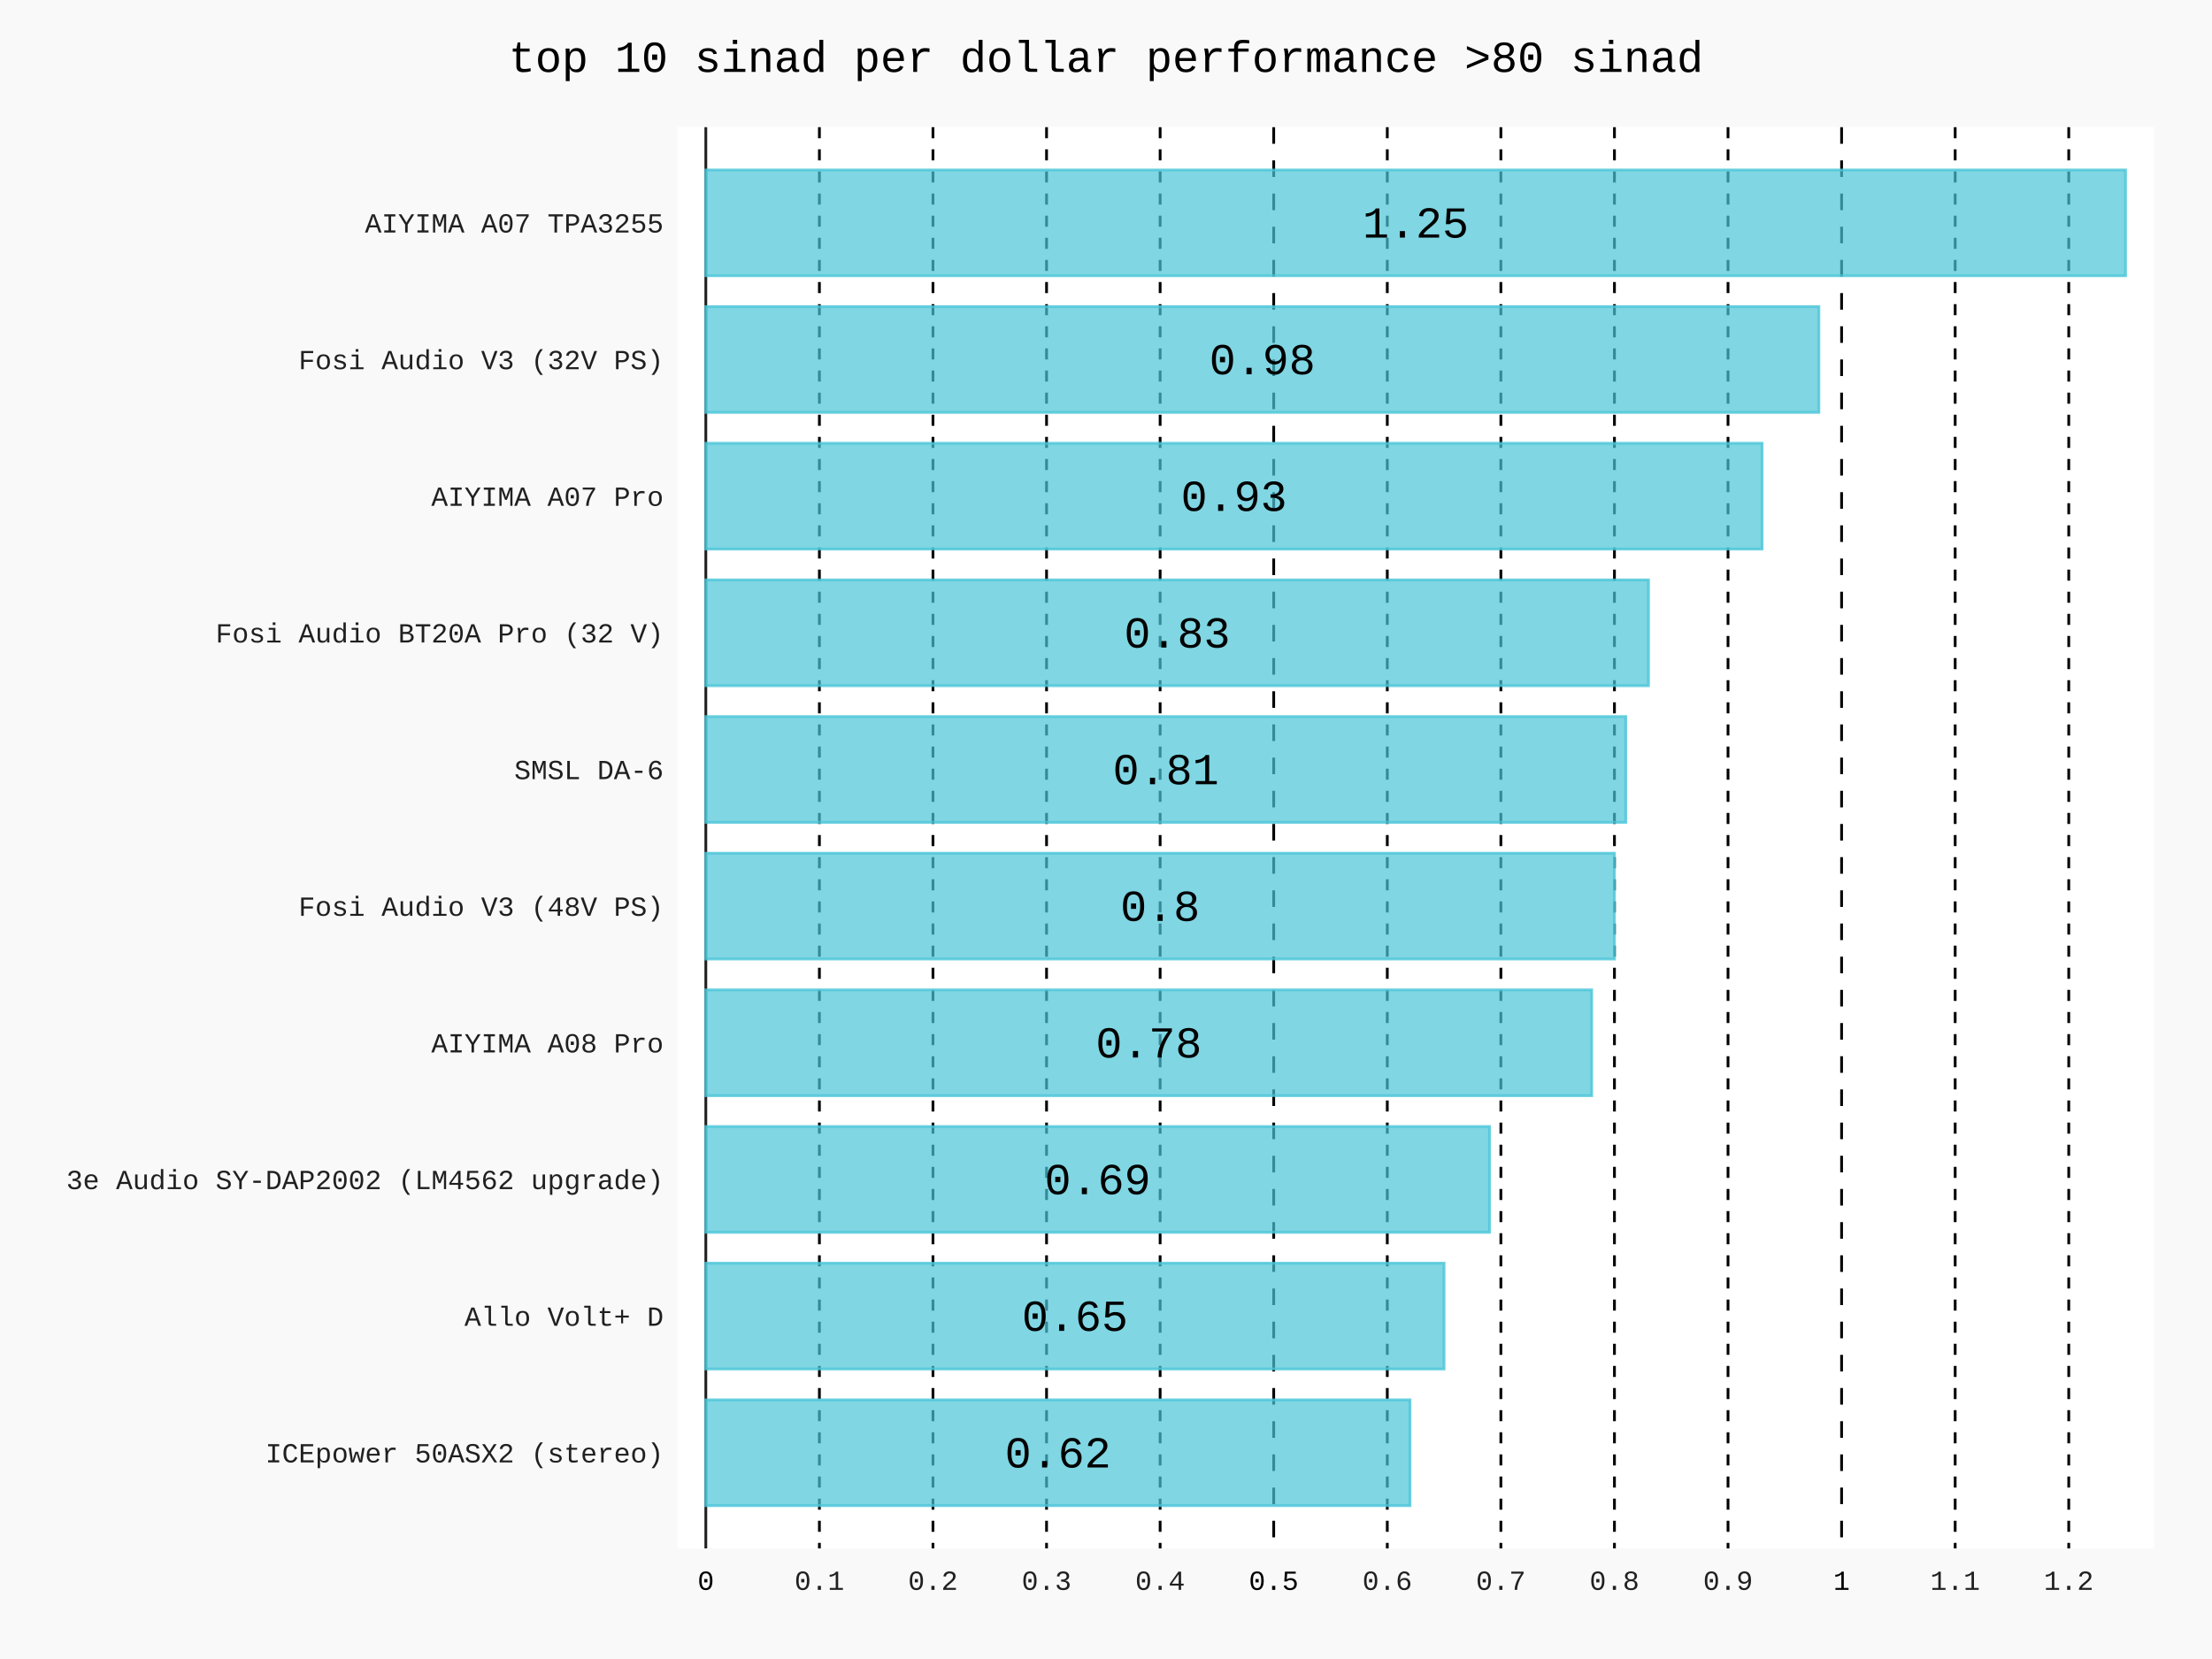
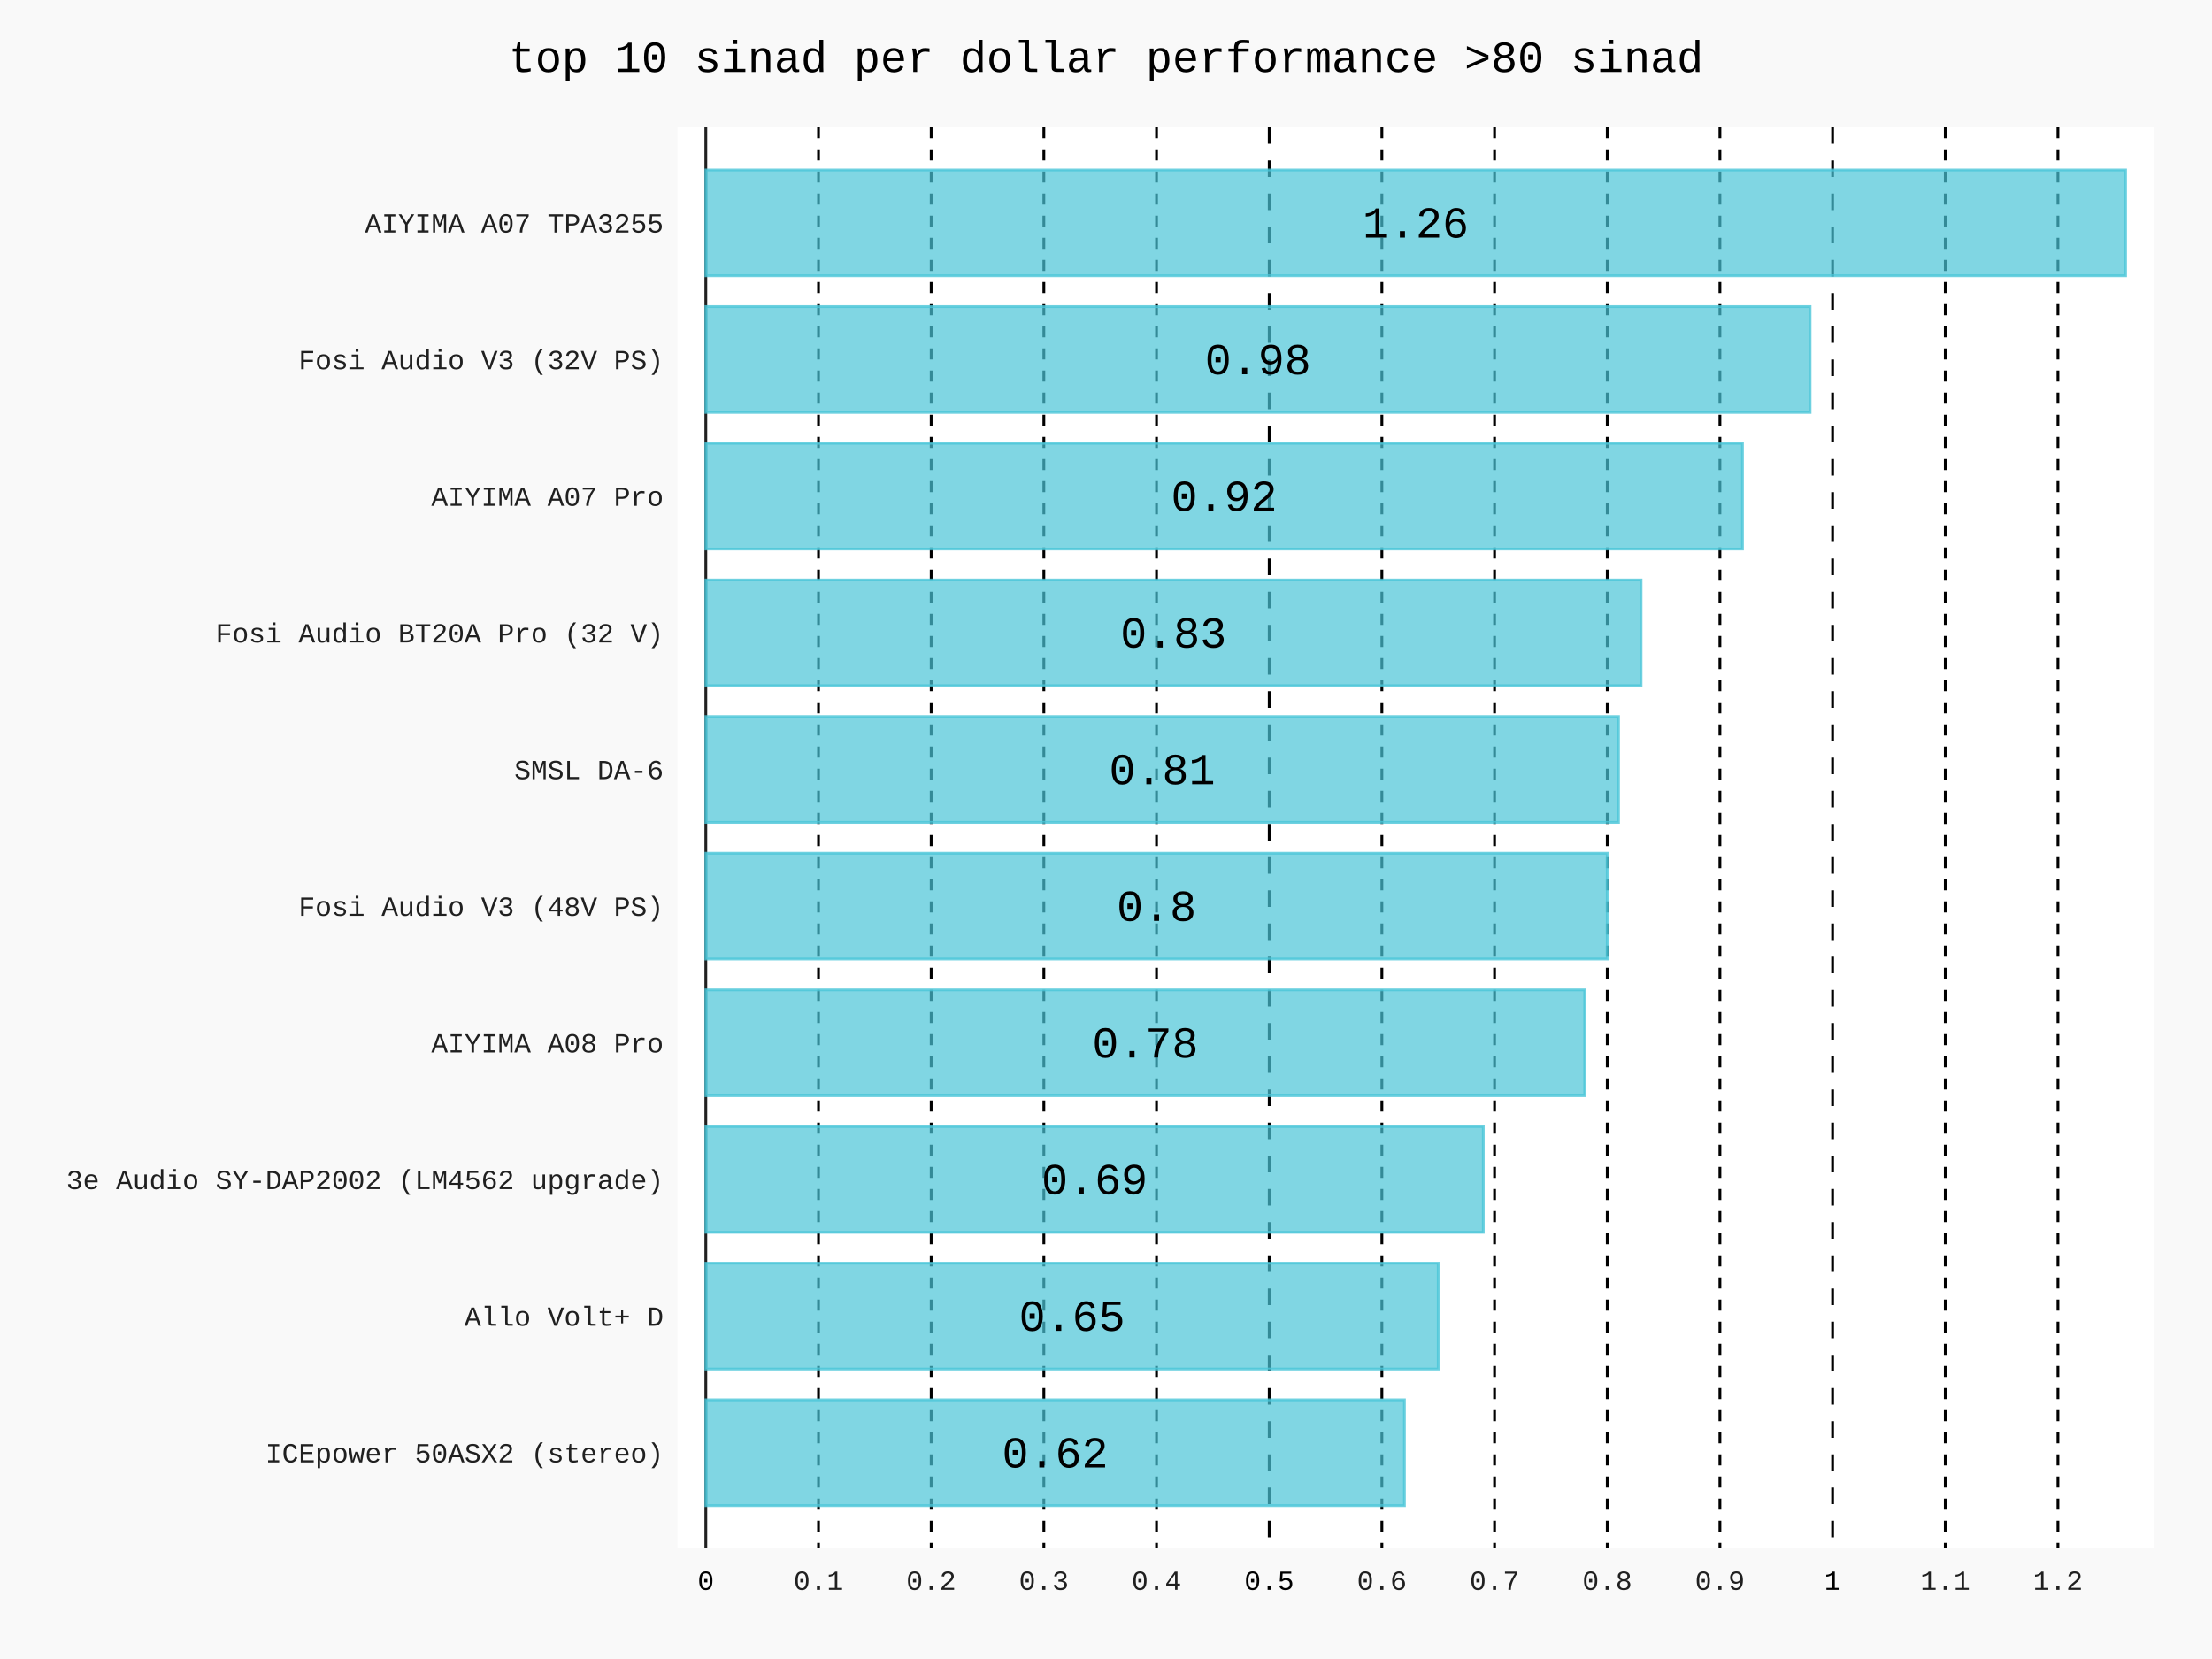
- <svg xmlns="http://www.w3.org/2000/svg" id="chart-7a27e119-f7e2-43c4-aa70-2ab6cc5b29df" class="pygal-chart" viewBox="0 0 800 600">
+ <svg xmlns="http://www.w3.org/2000/svg" id="chart-e5965aef-926b-41c0-b962-b5999eb684c9" class="pygal-chart" viewBox="0 0 800 600">
  <defs>
-     <style type="text/css">#chart-7a27e119-f7e2-43c4-aa70-2ab6cc5b29df{-webkit-user-select:none;-webkit-font-smoothing:antialiased;font-family:Consolas,"Liberation Mono",Menlo,Courier,monospace}#chart-7a27e119-f7e2-43c4-aa70-2ab6cc5b29df .title{font-family:Consolas,"Liberation Mono",Menlo,Courier,monospace;font-size:16px}#chart-7a27e119-f7e2-43c4-aa70-2ab6cc5b29df .legends .legend text{font-family:Consolas,"Liberation Mono",Menlo,Courier,monospace;font-size:14px}#chart-7a27e119-f7e2-43c4-aa70-2ab6cc5b29df .axis text{font-family:Consolas,"Liberation Mono",Menlo,Courier,monospace;font-size:10px}#chart-7a27e119-f7e2-43c4-aa70-2ab6cc5b29df .axis text.major{font-family:Consolas,"Liberation Mono",Menlo,Courier,monospace;font-size:10px}#chart-7a27e119-f7e2-43c4-aa70-2ab6cc5b29df .text-overlay text.value{font-family:Consolas,"Liberation Mono",Menlo,Courier,monospace;font-size:16px}#chart-7a27e119-f7e2-43c4-aa70-2ab6cc5b29df .text-overlay text.label{font-family:Consolas,"Liberation Mono",Menlo,Courier,monospace;font-size:10px}#chart-7a27e119-f7e2-43c4-aa70-2ab6cc5b29df .tooltip{font-family:Consolas,"Liberation Mono",Menlo,Courier,monospace;font-size:14px}#chart-7a27e119-f7e2-43c4-aa70-2ab6cc5b29df text.no_data{font-family:Consolas,"Liberation Mono",Menlo,Courier,monospace;font-size:64px}
- #chart-7a27e119-f7e2-43c4-aa70-2ab6cc5b29df{background-color:rgba(249,249,249,1)}#chart-7a27e119-f7e2-43c4-aa70-2ab6cc5b29df path,#chart-7a27e119-f7e2-43c4-aa70-2ab6cc5b29df line,#chart-7a27e119-f7e2-43c4-aa70-2ab6cc5b29df rect,#chart-7a27e119-f7e2-43c4-aa70-2ab6cc5b29df circle{-webkit-transition:150ms;-moz-transition:150ms;transition:150ms}#chart-7a27e119-f7e2-43c4-aa70-2ab6cc5b29df .graph &gt; .background{fill:rgba(249,249,249,1)}#chart-7a27e119-f7e2-43c4-aa70-2ab6cc5b29df .plot &gt; .background{fill:rgba(255,255,255,1)}#chart-7a27e119-f7e2-43c4-aa70-2ab6cc5b29df .graph{fill:rgba(0,0,0,.87)}#chart-7a27e119-f7e2-43c4-aa70-2ab6cc5b29df text.no_data{fill:rgba(0,0,0,1)}#chart-7a27e119-f7e2-43c4-aa70-2ab6cc5b29df .title{fill:rgba(0,0,0,1)}#chart-7a27e119-f7e2-43c4-aa70-2ab6cc5b29df .legends .legend text{fill:rgba(0,0,0,.87)}#chart-7a27e119-f7e2-43c4-aa70-2ab6cc5b29df .legends .legend:hover text{fill:rgba(0,0,0,1)}#chart-7a27e119-f7e2-43c4-aa70-2ab6cc5b29df .axis .line{stroke:rgba(0,0,0,1)}#chart-7a27e119-f7e2-43c4-aa70-2ab6cc5b29df .axis .guide.line{stroke:rgba(0,0,0,.54)}#chart-7a27e119-f7e2-43c4-aa70-2ab6cc5b29df .axis .major.line{stroke:rgba(0,0,0,.87)}#chart-7a27e119-f7e2-43c4-aa70-2ab6cc5b29df .axis text.major{fill:rgba(0,0,0,1)}#chart-7a27e119-f7e2-43c4-aa70-2ab6cc5b29df .axis.y .guides:hover .guide.line,#chart-7a27e119-f7e2-43c4-aa70-2ab6cc5b29df .line-graph .axis.x .guides:hover .guide.line,#chart-7a27e119-f7e2-43c4-aa70-2ab6cc5b29df .stackedline-graph .axis.x .guides:hover .guide.line,#chart-7a27e119-f7e2-43c4-aa70-2ab6cc5b29df .xy-graph .axis.x .guides:hover .guide.line{stroke:rgba(0,0,0,1)}#chart-7a27e119-f7e2-43c4-aa70-2ab6cc5b29df .axis .guides:hover text{fill:rgba(0,0,0,1)}#chart-7a27e119-f7e2-43c4-aa70-2ab6cc5b29df .reactive{fill-opacity:.7;stroke-opacity:.8;stroke-width:1}#chart-7a27e119-f7e2-43c4-aa70-2ab6cc5b29df .ci{stroke:rgba(0,0,0,.87)}#chart-7a27e119-f7e2-43c4-aa70-2ab6cc5b29df .reactive.active,#chart-7a27e119-f7e2-43c4-aa70-2ab6cc5b29df .active .reactive{fill-opacity:.8;stroke-opacity:.9;stroke-width:4}#chart-7a27e119-f7e2-43c4-aa70-2ab6cc5b29df .ci .reactive.active{stroke-width:1.5}#chart-7a27e119-f7e2-43c4-aa70-2ab6cc5b29df .series text{fill:rgba(0,0,0,1)}#chart-7a27e119-f7e2-43c4-aa70-2ab6cc5b29df .tooltip rect{fill:rgba(255,255,255,1);stroke:rgba(0,0,0,1);-webkit-transition:opacity 150ms;-moz-transition:opacity 150ms;transition:opacity 150ms}#chart-7a27e119-f7e2-43c4-aa70-2ab6cc5b29df .tooltip .label{fill:rgba(0,0,0,.87)}#chart-7a27e119-f7e2-43c4-aa70-2ab6cc5b29df .tooltip .label{fill:rgba(0,0,0,.87)}#chart-7a27e119-f7e2-43c4-aa70-2ab6cc5b29df .tooltip .legend{font-size:.8em;fill:rgba(0,0,0,.54)}#chart-7a27e119-f7e2-43c4-aa70-2ab6cc5b29df .tooltip .x_label{font-size:.6em;fill:rgba(0,0,0,1)}#chart-7a27e119-f7e2-43c4-aa70-2ab6cc5b29df .tooltip .xlink{font-size:.5em;text-decoration:underline}#chart-7a27e119-f7e2-43c4-aa70-2ab6cc5b29df .tooltip .value{font-size:1.5em}#chart-7a27e119-f7e2-43c4-aa70-2ab6cc5b29df .bound{font-size:.5em}#chart-7a27e119-f7e2-43c4-aa70-2ab6cc5b29df .max-value{font-size:.75em;fill:rgba(0,0,0,.54)}#chart-7a27e119-f7e2-43c4-aa70-2ab6cc5b29df .map-element{fill:rgba(255,255,255,1);stroke:rgba(0,0,0,.54) !important}#chart-7a27e119-f7e2-43c4-aa70-2ab6cc5b29df .map-element .reactive{fill-opacity:inherit;stroke-opacity:inherit}#chart-7a27e119-f7e2-43c4-aa70-2ab6cc5b29df .color-0,#chart-7a27e119-f7e2-43c4-aa70-2ab6cc5b29df .color-0 a:visited{stroke:#4AC5D8;fill:#4AC5D8}#chart-7a27e119-f7e2-43c4-aa70-2ab6cc5b29df .text-overlay .color-0 text{fill:black}
- #chart-7a27e119-f7e2-43c4-aa70-2ab6cc5b29df text.no_data{text-anchor:middle}#chart-7a27e119-f7e2-43c4-aa70-2ab6cc5b29df .guide.line{fill:none}#chart-7a27e119-f7e2-43c4-aa70-2ab6cc5b29df .centered{text-anchor:middle}#chart-7a27e119-f7e2-43c4-aa70-2ab6cc5b29df .title{text-anchor:middle}#chart-7a27e119-f7e2-43c4-aa70-2ab6cc5b29df .legends .legend text{fill-opacity:1}#chart-7a27e119-f7e2-43c4-aa70-2ab6cc5b29df .axis.x text{text-anchor:middle}#chart-7a27e119-f7e2-43c4-aa70-2ab6cc5b29df .axis.x:not(.web) text[transform]{text-anchor:start}#chart-7a27e119-f7e2-43c4-aa70-2ab6cc5b29df .axis.x:not(.web) text[transform].backwards{text-anchor:end}#chart-7a27e119-f7e2-43c4-aa70-2ab6cc5b29df .axis.y text{text-anchor:end}#chart-7a27e119-f7e2-43c4-aa70-2ab6cc5b29df .axis.y text[transform].backwards{text-anchor:start}#chart-7a27e119-f7e2-43c4-aa70-2ab6cc5b29df .axis.y2 text{text-anchor:start}#chart-7a27e119-f7e2-43c4-aa70-2ab6cc5b29df .axis.y2 text[transform].backwards{text-anchor:end}#chart-7a27e119-f7e2-43c4-aa70-2ab6cc5b29df .axis .guide.line{stroke-dasharray:4,4;stroke:black}#chart-7a27e119-f7e2-43c4-aa70-2ab6cc5b29df .axis .major.guide.line{stroke-dasharray:6,6;stroke:black}#chart-7a27e119-f7e2-43c4-aa70-2ab6cc5b29df .horizontal .axis.y .guide.line,#chart-7a27e119-f7e2-43c4-aa70-2ab6cc5b29df .horizontal .axis.y2 .guide.line,#chart-7a27e119-f7e2-43c4-aa70-2ab6cc5b29df .vertical .axis.x .guide.line{opacity:0}#chart-7a27e119-f7e2-43c4-aa70-2ab6cc5b29df .horizontal .axis.always_show .guide.line,#chart-7a27e119-f7e2-43c4-aa70-2ab6cc5b29df .vertical .axis.always_show .guide.line{opacity:1 !important}#chart-7a27e119-f7e2-43c4-aa70-2ab6cc5b29df .axis.y .guides:hover .guide.line,#chart-7a27e119-f7e2-43c4-aa70-2ab6cc5b29df .axis.y2 .guides:hover .guide.line,#chart-7a27e119-f7e2-43c4-aa70-2ab6cc5b29df .axis.x .guides:hover .guide.line{opacity:1}#chart-7a27e119-f7e2-43c4-aa70-2ab6cc5b29df .axis .guides:hover text{opacity:1}#chart-7a27e119-f7e2-43c4-aa70-2ab6cc5b29df .nofill{fill:none}#chart-7a27e119-f7e2-43c4-aa70-2ab6cc5b29df .subtle-fill{fill-opacity:.2}#chart-7a27e119-f7e2-43c4-aa70-2ab6cc5b29df .dot{stroke-width:1px;fill-opacity:1;stroke-opacity:1}#chart-7a27e119-f7e2-43c4-aa70-2ab6cc5b29df .dot.active{stroke-width:5px}#chart-7a27e119-f7e2-43c4-aa70-2ab6cc5b29df .dot.negative{fill:transparent}#chart-7a27e119-f7e2-43c4-aa70-2ab6cc5b29df text,#chart-7a27e119-f7e2-43c4-aa70-2ab6cc5b29df tspan{stroke:none !important}#chart-7a27e119-f7e2-43c4-aa70-2ab6cc5b29df .series text.active{opacity:1}#chart-7a27e119-f7e2-43c4-aa70-2ab6cc5b29df .tooltip rect{fill-opacity:.95;stroke-width:.5}#chart-7a27e119-f7e2-43c4-aa70-2ab6cc5b29df .tooltip text{fill-opacity:1}#chart-7a27e119-f7e2-43c4-aa70-2ab6cc5b29df .showable{visibility:hidden}#chart-7a27e119-f7e2-43c4-aa70-2ab6cc5b29df .showable.shown{visibility:visible}#chart-7a27e119-f7e2-43c4-aa70-2ab6cc5b29df .gauge-background{fill:rgba(229,229,229,1);stroke:none}#chart-7a27e119-f7e2-43c4-aa70-2ab6cc5b29df .bg-lines{stroke:rgba(249,249,249,1);stroke-width:2px}</style>
+     <style type="text/css">#chart-e5965aef-926b-41c0-b962-b5999eb684c9{-webkit-user-select:none;-webkit-font-smoothing:antialiased;font-family:Consolas,"Liberation Mono",Menlo,Courier,monospace}#chart-e5965aef-926b-41c0-b962-b5999eb684c9 .title{font-family:Consolas,"Liberation Mono",Menlo,Courier,monospace;font-size:16px}#chart-e5965aef-926b-41c0-b962-b5999eb684c9 .legends .legend text{font-family:Consolas,"Liberation Mono",Menlo,Courier,monospace;font-size:14px}#chart-e5965aef-926b-41c0-b962-b5999eb684c9 .axis text{font-family:Consolas,"Liberation Mono",Menlo,Courier,monospace;font-size:10px}#chart-e5965aef-926b-41c0-b962-b5999eb684c9 .axis text.major{font-family:Consolas,"Liberation Mono",Menlo,Courier,monospace;font-size:10px}#chart-e5965aef-926b-41c0-b962-b5999eb684c9 .text-overlay text.value{font-family:Consolas,"Liberation Mono",Menlo,Courier,monospace;font-size:16px}#chart-e5965aef-926b-41c0-b962-b5999eb684c9 .text-overlay text.label{font-family:Consolas,"Liberation Mono",Menlo,Courier,monospace;font-size:10px}#chart-e5965aef-926b-41c0-b962-b5999eb684c9 .tooltip{font-family:Consolas,"Liberation Mono",Menlo,Courier,monospace;font-size:14px}#chart-e5965aef-926b-41c0-b962-b5999eb684c9 text.no_data{font-family:Consolas,"Liberation Mono",Menlo,Courier,monospace;font-size:64px}
+ #chart-e5965aef-926b-41c0-b962-b5999eb684c9{background-color:rgba(249,249,249,1)}#chart-e5965aef-926b-41c0-b962-b5999eb684c9 path,#chart-e5965aef-926b-41c0-b962-b5999eb684c9 line,#chart-e5965aef-926b-41c0-b962-b5999eb684c9 rect,#chart-e5965aef-926b-41c0-b962-b5999eb684c9 circle{-webkit-transition:150ms;-moz-transition:150ms;transition:150ms}#chart-e5965aef-926b-41c0-b962-b5999eb684c9 .graph &gt; .background{fill:rgba(249,249,249,1)}#chart-e5965aef-926b-41c0-b962-b5999eb684c9 .plot &gt; .background{fill:rgba(255,255,255,1)}#chart-e5965aef-926b-41c0-b962-b5999eb684c9 .graph{fill:rgba(0,0,0,.87)}#chart-e5965aef-926b-41c0-b962-b5999eb684c9 text.no_data{fill:rgba(0,0,0,1)}#chart-e5965aef-926b-41c0-b962-b5999eb684c9 .title{fill:rgba(0,0,0,1)}#chart-e5965aef-926b-41c0-b962-b5999eb684c9 .legends .legend text{fill:rgba(0,0,0,.87)}#chart-e5965aef-926b-41c0-b962-b5999eb684c9 .legends .legend:hover text{fill:rgba(0,0,0,1)}#chart-e5965aef-926b-41c0-b962-b5999eb684c9 .axis .line{stroke:rgba(0,0,0,1)}#chart-e5965aef-926b-41c0-b962-b5999eb684c9 .axis .guide.line{stroke:rgba(0,0,0,.54)}#chart-e5965aef-926b-41c0-b962-b5999eb684c9 .axis .major.line{stroke:rgba(0,0,0,.87)}#chart-e5965aef-926b-41c0-b962-b5999eb684c9 .axis text.major{fill:rgba(0,0,0,1)}#chart-e5965aef-926b-41c0-b962-b5999eb684c9 .axis.y .guides:hover .guide.line,#chart-e5965aef-926b-41c0-b962-b5999eb684c9 .line-graph .axis.x .guides:hover .guide.line,#chart-e5965aef-926b-41c0-b962-b5999eb684c9 .stackedline-graph .axis.x .guides:hover .guide.line,#chart-e5965aef-926b-41c0-b962-b5999eb684c9 .xy-graph .axis.x .guides:hover .guide.line{stroke:rgba(0,0,0,1)}#chart-e5965aef-926b-41c0-b962-b5999eb684c9 .axis .guides:hover text{fill:rgba(0,0,0,1)}#chart-e5965aef-926b-41c0-b962-b5999eb684c9 .reactive{fill-opacity:.7;stroke-opacity:.8;stroke-width:1}#chart-e5965aef-926b-41c0-b962-b5999eb684c9 .ci{stroke:rgba(0,0,0,.87)}#chart-e5965aef-926b-41c0-b962-b5999eb684c9 .reactive.active,#chart-e5965aef-926b-41c0-b962-b5999eb684c9 .active .reactive{fill-opacity:.8;stroke-opacity:.9;stroke-width:4}#chart-e5965aef-926b-41c0-b962-b5999eb684c9 .ci .reactive.active{stroke-width:1.5}#chart-e5965aef-926b-41c0-b962-b5999eb684c9 .series text{fill:rgba(0,0,0,1)}#chart-e5965aef-926b-41c0-b962-b5999eb684c9 .tooltip rect{fill:rgba(255,255,255,1);stroke:rgba(0,0,0,1);-webkit-transition:opacity 150ms;-moz-transition:opacity 150ms;transition:opacity 150ms}#chart-e5965aef-926b-41c0-b962-b5999eb684c9 .tooltip .label{fill:rgba(0,0,0,.87)}#chart-e5965aef-926b-41c0-b962-b5999eb684c9 .tooltip .label{fill:rgba(0,0,0,.87)}#chart-e5965aef-926b-41c0-b962-b5999eb684c9 .tooltip .legend{font-size:.8em;fill:rgba(0,0,0,.54)}#chart-e5965aef-926b-41c0-b962-b5999eb684c9 .tooltip .x_label{font-size:.6em;fill:rgba(0,0,0,1)}#chart-e5965aef-926b-41c0-b962-b5999eb684c9 .tooltip .xlink{font-size:.5em;text-decoration:underline}#chart-e5965aef-926b-41c0-b962-b5999eb684c9 .tooltip .value{font-size:1.5em}#chart-e5965aef-926b-41c0-b962-b5999eb684c9 .bound{font-size:.5em}#chart-e5965aef-926b-41c0-b962-b5999eb684c9 .max-value{font-size:.75em;fill:rgba(0,0,0,.54)}#chart-e5965aef-926b-41c0-b962-b5999eb684c9 .map-element{fill:rgba(255,255,255,1);stroke:rgba(0,0,0,.54) !important}#chart-e5965aef-926b-41c0-b962-b5999eb684c9 .map-element .reactive{fill-opacity:inherit;stroke-opacity:inherit}#chart-e5965aef-926b-41c0-b962-b5999eb684c9 .color-0,#chart-e5965aef-926b-41c0-b962-b5999eb684c9 .color-0 a:visited{stroke:#4AC5D8;fill:#4AC5D8}#chart-e5965aef-926b-41c0-b962-b5999eb684c9 .text-overlay .color-0 text{fill:black}
+ #chart-e5965aef-926b-41c0-b962-b5999eb684c9 text.no_data{text-anchor:middle}#chart-e5965aef-926b-41c0-b962-b5999eb684c9 .guide.line{fill:none}#chart-e5965aef-926b-41c0-b962-b5999eb684c9 .centered{text-anchor:middle}#chart-e5965aef-926b-41c0-b962-b5999eb684c9 .title{text-anchor:middle}#chart-e5965aef-926b-41c0-b962-b5999eb684c9 .legends .legend text{fill-opacity:1}#chart-e5965aef-926b-41c0-b962-b5999eb684c9 .axis.x text{text-anchor:middle}#chart-e5965aef-926b-41c0-b962-b5999eb684c9 .axis.x:not(.web) text[transform]{text-anchor:start}#chart-e5965aef-926b-41c0-b962-b5999eb684c9 .axis.x:not(.web) text[transform].backwards{text-anchor:end}#chart-e5965aef-926b-41c0-b962-b5999eb684c9 .axis.y text{text-anchor:end}#chart-e5965aef-926b-41c0-b962-b5999eb684c9 .axis.y text[transform].backwards{text-anchor:start}#chart-e5965aef-926b-41c0-b962-b5999eb684c9 .axis.y2 text{text-anchor:start}#chart-e5965aef-926b-41c0-b962-b5999eb684c9 .axis.y2 text[transform].backwards{text-anchor:end}#chart-e5965aef-926b-41c0-b962-b5999eb684c9 .axis .guide.line{stroke-dasharray:4,4;stroke:black}#chart-e5965aef-926b-41c0-b962-b5999eb684c9 .axis .major.guide.line{stroke-dasharray:6,6;stroke:black}#chart-e5965aef-926b-41c0-b962-b5999eb684c9 .horizontal .axis.y .guide.line,#chart-e5965aef-926b-41c0-b962-b5999eb684c9 .horizontal .axis.y2 .guide.line,#chart-e5965aef-926b-41c0-b962-b5999eb684c9 .vertical .axis.x .guide.line{opacity:0}#chart-e5965aef-926b-41c0-b962-b5999eb684c9 .horizontal .axis.always_show .guide.line,#chart-e5965aef-926b-41c0-b962-b5999eb684c9 .vertical .axis.always_show .guide.line{opacity:1 !important}#chart-e5965aef-926b-41c0-b962-b5999eb684c9 .axis.y .guides:hover .guide.line,#chart-e5965aef-926b-41c0-b962-b5999eb684c9 .axis.y2 .guides:hover .guide.line,#chart-e5965aef-926b-41c0-b962-b5999eb684c9 .axis.x .guides:hover .guide.line{opacity:1}#chart-e5965aef-926b-41c0-b962-b5999eb684c9 .axis .guides:hover text{opacity:1}#chart-e5965aef-926b-41c0-b962-b5999eb684c9 .nofill{fill:none}#chart-e5965aef-926b-41c0-b962-b5999eb684c9 .subtle-fill{fill-opacity:.2}#chart-e5965aef-926b-41c0-b962-b5999eb684c9 .dot{stroke-width:1px;fill-opacity:1;stroke-opacity:1}#chart-e5965aef-926b-41c0-b962-b5999eb684c9 .dot.active{stroke-width:5px}#chart-e5965aef-926b-41c0-b962-b5999eb684c9 .dot.negative{fill:transparent}#chart-e5965aef-926b-41c0-b962-b5999eb684c9 text,#chart-e5965aef-926b-41c0-b962-b5999eb684c9 tspan{stroke:none !important}#chart-e5965aef-926b-41c0-b962-b5999eb684c9 .series text.active{opacity:1}#chart-e5965aef-926b-41c0-b962-b5999eb684c9 .tooltip rect{fill-opacity:.95;stroke-width:.5}#chart-e5965aef-926b-41c0-b962-b5999eb684c9 .tooltip text{fill-opacity:1}#chart-e5965aef-926b-41c0-b962-b5999eb684c9 .showable{visibility:hidden}#chart-e5965aef-926b-41c0-b962-b5999eb684c9 .showable.shown{visibility:visible}#chart-e5965aef-926b-41c0-b962-b5999eb684c9 .gauge-background{fill:rgba(229,229,229,1);stroke:none}#chart-e5965aef-926b-41c0-b962-b5999eb684c9 .bg-lines{stroke:rgba(249,249,249,1);stroke-width:2px}</style>
  </defs>
  <g class="graph horizontalbar-graph horizontal">
    <rect x="0" y="0" width="800" height="600" class="background" />
    <g transform="translate(245, 46)" class="plot">
      <rect x="0" y="0" width="534.0" height="514" class="background" />
      <g class="axis y">
        <g class="guides">
          <text x="-5" y="482.904" class="">ICEpower 50ASX2 (stereo)</text>
        </g>
        <g class="guides">
          <text x="-5" y="433.481" class="">Allo Volt+ D</text>
        </g>
        <g class="guides">
          <text x="-5" y="384.058" class="">3e Audio SY-DAP2002 (LM4562 upgrade)</text>
        </g>
        <g class="guides">
          <text x="-5" y="334.635" class="">AIYIMA A08 Pro</text>
        </g>
        <g class="guides">
          <text x="-5" y="285.212" class="">Fosi Audio V3 (48V PS)</text>
        </g>
        <g class="guides">
          <text x="-5" y="235.788" class="">SMSL DA-6</text>
        </g>
        <g class="guides">
          <text x="-5" y="186.365" class="">Fosi Audio BT20A Pro (32 V)</text>
        </g>
        <g class="guides">
          <text x="-5" y="136.942" class="">AIYIMA A07 Pro</text>
        </g>
        <g class="guides">
          <text x="-5" y="87.519" class="">Fosi Audio V3 (32V PS)</text>
        </g>
        <g class="guides">
          <text x="-5" y="38.096" class="">AIYIMA A07 TPA3255</text>
        </g>
      </g>
      <g class="axis x always_show">
        <g class="guides">
          <path d="M10.269 0 v514" class="axis major line" />
          <text x="10.269" y="529.0" class="major">0</text>
        </g>
        <g class="guides">
-           <path d="M51.346 0 v514" class="guide line" />
-           <text x="51.346" y="529.0" class="">0.1</text>
+           <path d="M51.02 0 v514" class="guide line" />
+           <text x="51.02" y="529.0" class="">0.1</text>
        </g>
        <g class="guides">
-           <path d="M92.423 0 v514" class="guide line" />
-           <text x="92.423" y="529.0" class="">0.2</text>
+           <path d="M91.771 0 v514" class="guide line" />
+           <text x="91.771" y="529.0" class="">0.2</text>
        </g>
        <g class="guides">
-           <path d="M133.5 0 v514" class="guide line" />
-           <text x="133.5" y="529.0" class="">0.3</text>
+           <path d="M132.522 0 v514" class="guide line" />
+           <text x="132.522" y="529.0" class="">0.3</text>
        </g>
        <g class="guides">
-           <path d="M174.577 0 v514" class="guide line" />
-           <text x="174.577" y="529.0" class="">0.4</text>
+           <path d="M173.273 0 v514" class="guide line" />
+           <text x="173.273" y="529.0" class="">0.4</text>
        </g>
        <g class="guides">
-           <path d="M215.654 0 v514" class="major guide line" />
-           <text x="215.654" y="529.0" class="major">0.5</text>
+           <path d="M214.024 0 v514" class="major guide line" />
+           <text x="214.024" y="529.0" class="major">0.5</text>
        </g>
        <g class="guides">
-           <path d="M256.731 0 v514" class="guide line" />
-           <text x="256.731" y="529.0" class="">0.6</text>
+           <path d="M254.775 0 v514" class="guide line" />
+           <text x="254.775" y="529.0" class="">0.6</text>
        </g>
        <g class="guides">
-           <path d="M297.808 0 v514" class="guide line" />
-           <text x="297.808" y="529.0" class="">0.7</text>
+           <path d="M295.526 0 v514" class="guide line" />
+           <text x="295.526" y="529.0" class="">0.7</text>
        </g>
        <g class="guides">
-           <path d="M338.885 0 v514" class="guide line" />
-           <text x="338.885" y="529.0" class="">0.8</text>
+           <path d="M336.277 0 v514" class="guide line" />
+           <text x="336.277" y="529.0" class="">0.8</text>
        </g>
        <g class="guides">
-           <path d="M379.962 0 v514" class="guide line" />
-           <text x="379.962" y="529.0" class="">0.9</text>
+           <path d="M377.027 0 v514" class="guide line" />
+           <text x="377.027" y="529.0" class="">0.9</text>
        </g>
        <g class="guides">
-           <path d="M421.038 0 v514" class="major guide line" />
-           <text x="421.038" y="529.0" class="major">1</text>
+           <path d="M417.778 0 v514" class="major guide line" />
+           <text x="417.778" y="529.0" class="major">1</text>
        </g>
        <g class="guides">
-           <path d="M462.115 0 v514" class="guide line" />
-           <text x="462.115" y="529.0" class="">1.1</text>
+           <path d="M458.529 0 v514" class="guide line" />
+           <text x="458.529" y="529.0" class="">1.1</text>
        </g>
        <g class="guides">
-           <path d="M503.192 0 v514" class="guide line" />
-           <text x="503.192" y="529.0" class="">1.2</text>
+           <path d="M499.28 0 v514" class="guide line" />
+           <text x="499.28" y="529.0" class="">1.2</text>
        </g>
      </g>
      <g class="series serie-0 color-0">
        <g class="bars">
          <g class="bar">
-             <rect x="10.269" y="460.267" rx="0" ry="0" width="254.677" height="38.273" class="rect reactive tooltip-trigger" />
+             <rect x="10.269" y="460.267" rx="0" ry="0" width="252.656" height="38.273" class="rect reactive tooltip-trigger" />
          </g>
          <g class="bar">
-             <rect x="10.269" y="410.844" rx="0" ry="0" width="267" height="38.273" class="rect reactive tooltip-trigger" />
+             <rect x="10.269" y="410.844" rx="0" ry="0" width="264.881" height="38.273" class="rect reactive tooltip-trigger" />
          </g>
          <g class="bar">
-             <rect x="10.269" y="361.421" rx="0" ry="0" width="283.431" height="38.273" class="rect reactive tooltip-trigger" />
+             <rect x="10.269" y="361.421" rx="0" ry="0" width="281.181" height="38.273" class="rect reactive tooltip-trigger" />
          </g>
          <g class="bar">
-             <rect x="10.269" y="311.998" rx="0" ry="0" width="320.4" height="38.273" class="rect reactive tooltip-trigger" />
+             <rect x="10.269" y="311.998" rx="0" ry="0" width="317.857" height="38.273" class="rect reactive tooltip-trigger" />
          </g>
          <g class="bar">
-             <rect x="10.269" y="262.575" rx="0" ry="0" width="328.615" height="38.273" class="rect reactive tooltip-trigger" />
+             <rect x="10.269" y="262.575" rx="0" ry="0" width="326.007" height="38.273" class="rect reactive tooltip-trigger" />
          </g>
          <g class="bar">
-             <rect x="10.269" y="213.152" rx="0" ry="0" width="332.723" height="38.273" class="rect reactive tooltip-trigger" />
+             <rect x="10.269" y="213.152" rx="0" ry="0" width="330.082" height="38.273" class="rect reactive tooltip-trigger" />
          </g>
          <g class="bar">
-             <rect x="10.269" y="163.729" rx="0" ry="0" width="340.938" height="38.273" class="rect reactive tooltip-trigger" />
+             <rect x="10.269" y="163.729" rx="0" ry="0" width="338.233" height="38.273" class="rect reactive tooltip-trigger" />
          </g>
          <g class="bar">
-             <rect x="10.269" y="114.306" rx="0" ry="0" width="382.015" height="38.273" class="rect reactive tooltip-trigger" />
+             <rect x="10.269" y="114.306" rx="0" ry="0" width="374.908" height="38.273" class="rect reactive tooltip-trigger" />
          </g>
          <g class="bar">
-             <rect x="10.269" y="64.883" rx="0" ry="0" width="402.554" height="38.273" class="rect reactive tooltip-trigger" />
+             <rect x="10.269" y="64.883" rx="0" ry="0" width="399.359" height="38.273" class="rect reactive tooltip-trigger" />
          </g>
          <g class="bar">
            <rect x="10.269" y="15.46" rx="0" ry="0" width="513.462" height="38.273" class="rect reactive tooltip-trigger" />
          </g>
        </g>
      </g>
    </g>
    <g class="titles">
      <text x="400.0" y="26" class="title plot_title">top 10 sinad per dollar performance &gt;80 sinad</text>
    </g>
    <g transform="translate(245, 46)" class="plot overlay">
      <g class="series serie-0 color-0" />
    </g>
    <g transform="translate(245, 46)" class="plot text-overlay">
      <g class="series serie-0 color-0">
-         <text text-anchor="middle" x="137.608" y="484.737" class="value">0.62</text>
-         <text text-anchor="middle" x="143.769" y="435.314" class="value">0.65</text>
-         <text text-anchor="middle" x="151.985" y="385.891" class="value">0.69</text>
-         <text text-anchor="middle" x="170.469" y="336.468" class="value">0.78</text>
-         <text text-anchor="middle" x="174.577" y="287.045" class="value">0.8</text>
-         <text text-anchor="middle" x="176.631" y="237.622" class="value">0.81</text>
-         <text text-anchor="middle" x="180.738" y="188.199" class="value">0.83</text>
-         <text text-anchor="middle" x="201.277" y="138.776" class="value">0.93</text>
-         <text text-anchor="middle" x="211.546" y="89.353" class="value">0.98</text>
-         <text text-anchor="middle" x="267.0" y="39.929" class="value">1.25</text>
+         <text text-anchor="middle" x="136.597" y="484.737" class="value">0.62</text>
+         <text text-anchor="middle" x="142.71" y="435.314" class="value">0.65</text>
+         <text text-anchor="middle" x="150.86" y="385.891" class="value">0.69</text>
+         <text text-anchor="middle" x="169.198" y="336.468" class="value">0.78</text>
+         <text text-anchor="middle" x="173.273" y="287.045" class="value">0.8</text>
+         <text text-anchor="middle" x="175.31" y="237.622" class="value">0.81</text>
+         <text text-anchor="middle" x="179.386" y="188.199" class="value">0.83</text>
+         <text text-anchor="middle" x="197.723" y="138.776" class="value">0.92</text>
+         <text text-anchor="middle" x="209.949" y="89.353" class="value">0.98</text>
+         <text text-anchor="middle" x="267.0" y="39.929" class="value">1.26</text>
      </g>
    </g>
    <g transform="translate(245, 46)" class="plot tooltip-overlay">
      <g transform="translate(0 0)" style="opacity: 0" class="tooltip">
        <rect rx="0" ry="0" width="0" height="0" class="tooltip-box" />
        <g class="text" />
      </g>
    </g>
  </g>
</svg>
